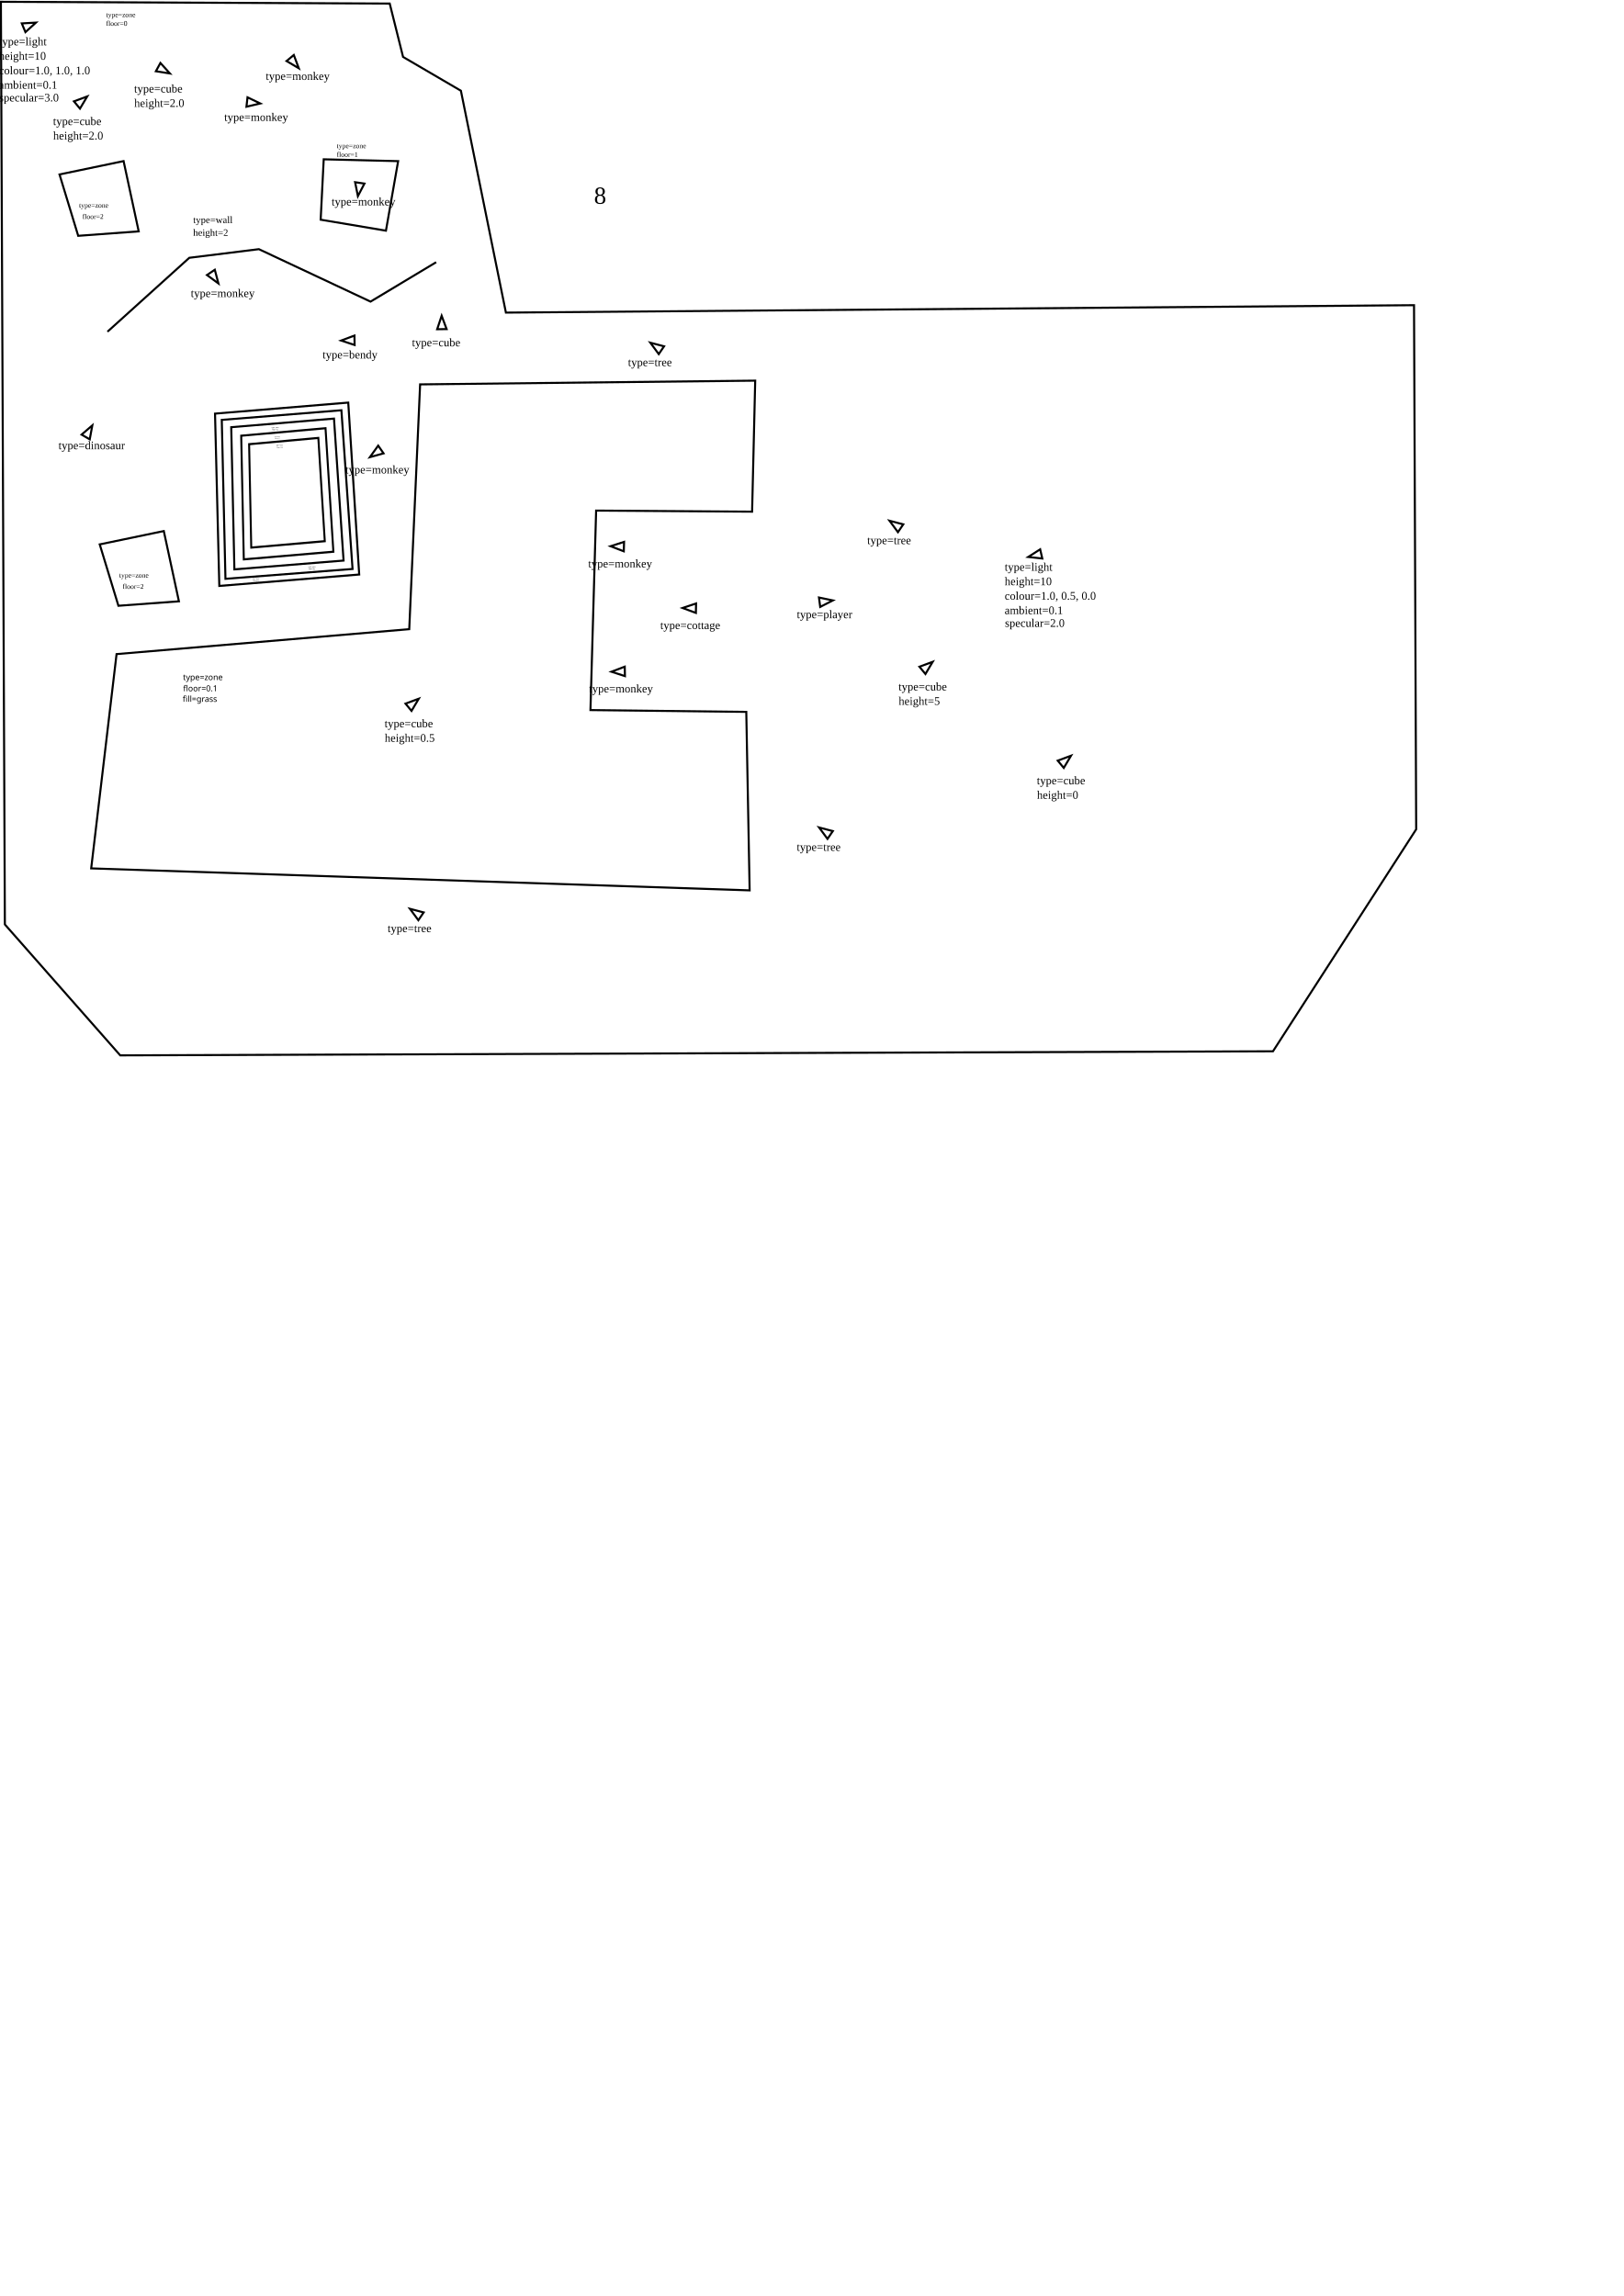
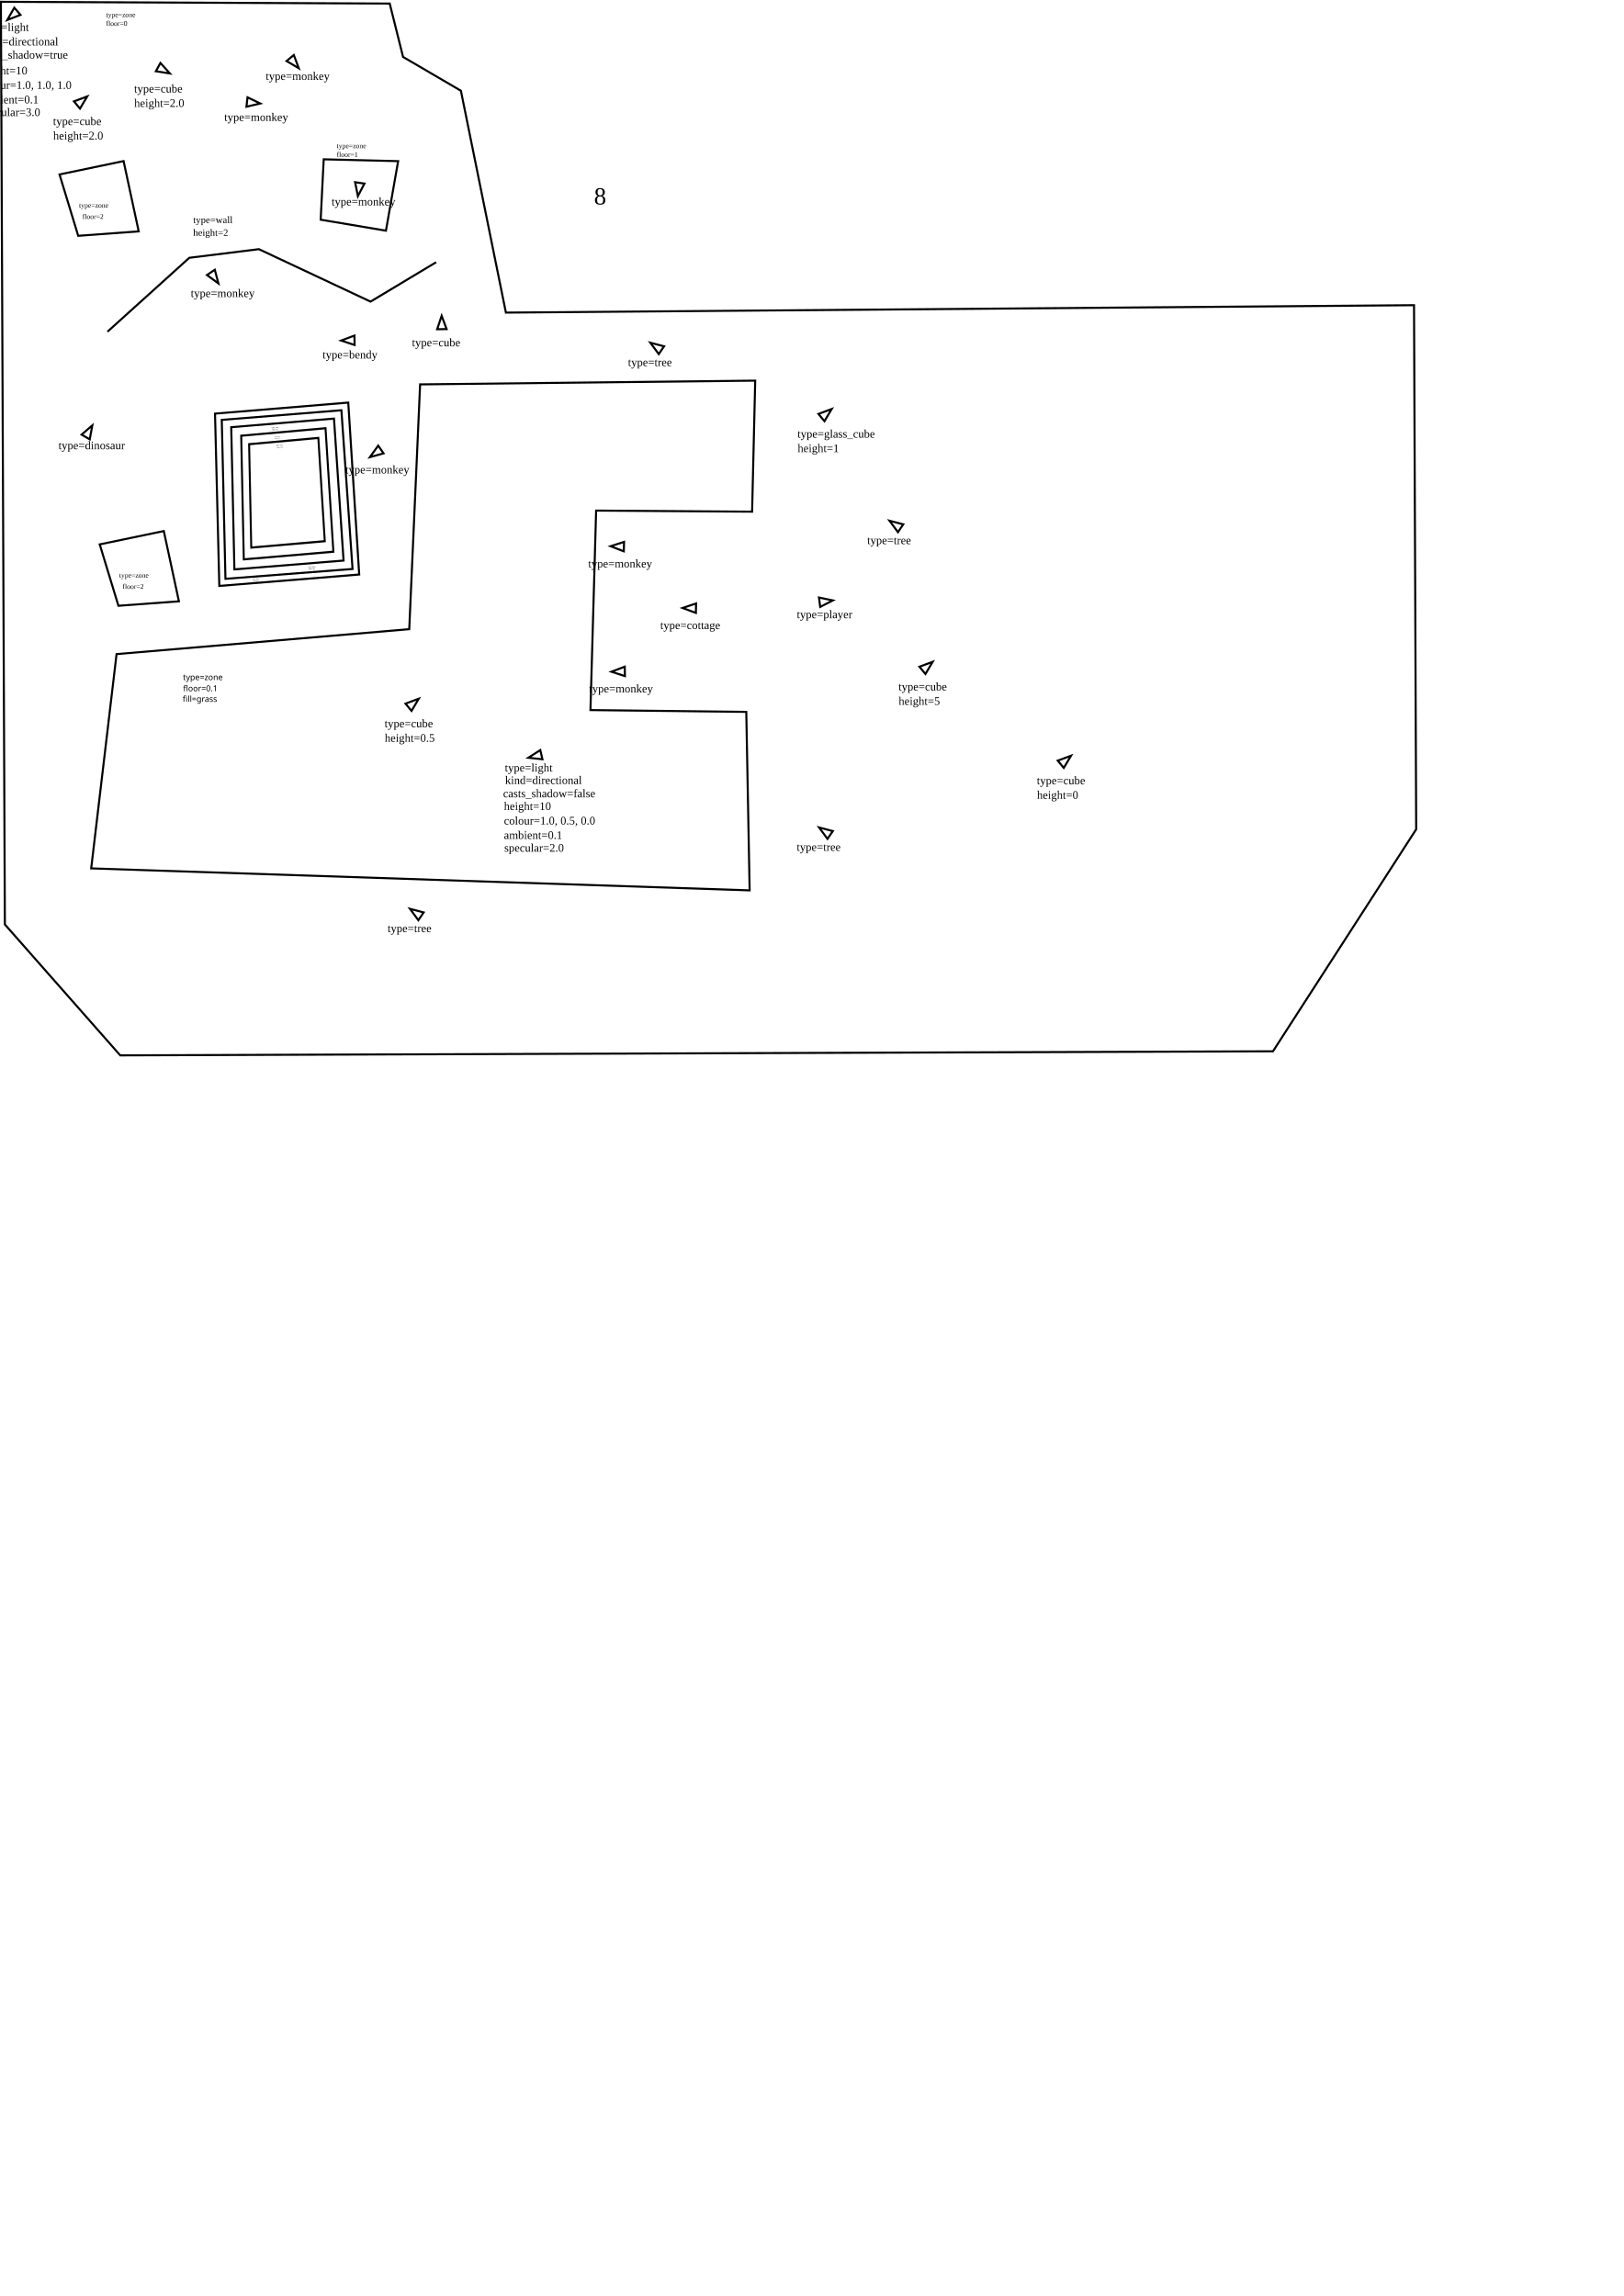
<svg xmlns="http://www.w3.org/2000/svg" width="210mm" height="297mm" viewBox="0 0 210 297" version="1.1" id="svg1">
  <defs id="defs1">
    <rect x="357.962" y="869.614" width="268.471" height="112.836" id="rect1" />
  </defs>
  <g id="layer1">
    <text xml:space="preserve" transform="matrix(0.2645833,0,0,0.2645833,-17.88486,-206.5387)" id="text1" style="text-align:start;writing-mode:lr-tb;direction:ltr;white-space:pre;shape-inside:url(#rect1);display:inline;fill:#000000">
-       <tspan x="357.961" y="880.23" id="tspan11018">8</tspan>
+       <tspan x="357.961" y="880.561" id="tspan1">8</tspan>
    </text>
    <g id="g5">
      <text xml:space="preserve" style="font-size:0.909px;text-align:start;writing-mode:lr-tb;direction:ltr;text-anchor:start;fill:#000000;fill-opacity:1;stroke:none;stroke-width:0.076;stroke-opacity:1" x="13.721" y="2.202" id="text2">
        <tspan id="tspan2" style="fill:#000000;fill-opacity:1;stroke:none;stroke-width:0.076" x="13.721" y="2.202">type=zone</tspan>
      </text>
      <text xml:space="preserve" style="font-size:0.909px;text-align:start;writing-mode:lr-tb;direction:ltr;text-anchor:start;fill:#000000;fill-opacity:1;stroke:none;stroke-width:0.076;stroke-opacity:1" x="13.728" y="3.33" id="text2-7">
        <tspan id="tspan2-2" style="fill:#000000;fill-opacity:1;stroke:none;stroke-width:0.076" x="13.728" y="3.33">floor=0</tspan>
      </text>
      <g id="g4-5-8-6" transform="translate(5.822039,-10.66291)">
        <path style="fill:none;fill-opacity:1;stroke:#000000;stroke-width:0.265;stroke-opacity:1" d="m 26.189,23.254 -0.137,1.213 1.789,-0.418 z" id="path2-1-7-7" />
        <text xml:space="preserve" style="font-size:1.501px;text-align:start;writing-mode:lr-tb;direction:ltr;text-anchor:start;fill:#000000;fill-opacity:1;stroke:none;stroke-width:0.125;stroke-opacity:1" x="23.18" y="26.307" id="text3-3-1-9">
          <tspan id="tspan3-9-5-4" style="fill:#000000;fill-opacity:1;stroke:none;stroke-width:0.125" x="23.18" y="26.307">type=monkey</tspan>
        </text>
      </g>
      <g id="g4-5-3" transform="translate(18.53776,20.06561)">
        <path style="fill:none;fill-opacity:1;stroke:#000000;stroke-width:0.265;stroke-opacity:1" d="m 27.325,24.562 -0.021,-1.221 -1.72,0.646 z" id="path2-1-6" />
        <text xml:space="preserve" style="font-size:1.501px;text-align:start;writing-mode:lr-tb;direction:ltr;text-anchor:start;fill:#000000;fill-opacity:1;stroke:none;stroke-width:0.125;stroke-opacity:1" x="23.18" y="26.307" id="text3-3-7">
          <tspan id="tspan3-9-53" style="fill:#000000;fill-opacity:1;stroke:none;stroke-width:0.125" x="23.18" y="26.307">type=bendy</tspan>
        </text>
      </g>
      <g id="g4-5-3-1" transform="translate(1.489317,12.11764)">
        <path style="fill:none;fill-opacity:1;stroke:#000000;stroke-width:0.265;stroke-opacity:1" d="m 26.291,22.776 -1.011,0.684 1.48,1.088 z" id="path2-1-6-2" />
        <text xml:space="preserve" style="font-size:1.501px;text-align:start;writing-mode:lr-tb;direction:ltr;text-anchor:start;fill:#000000;fill-opacity:1;stroke:none;stroke-width:0.125;stroke-opacity:1" x="23.18" y="26.307" id="text3-3-7-7">
          <tspan id="tspan3-9-53-0" style="fill:#000000;fill-opacity:1;stroke:none;stroke-width:0.125" x="23.18" y="26.307">type=monkey</tspan>
        </text>
      </g>
      <g id="g4-5-8-6-5" transform="translate(30.1,18.4964)">
        <path style="fill:none;fill-opacity:1;stroke:#000000;stroke-width:0.265;stroke-opacity:1" d="M 26.442,24.091 27.662,24.073 27.02,22.352 Z" id="path2-1-7-7-6" />
        <text xml:space="preserve" style="font-size:1.501px;text-align:start;writing-mode:lr-tb;direction:ltr;text-anchor:start;fill:#000000;fill-opacity:1;stroke:none;stroke-width:0.125;stroke-opacity:1" x="23.18" y="26.307" id="text3-3-1-9-2">
          <tspan id="tspan3-9-5-4-9" style="fill:#000000;fill-opacity:1;stroke:none;stroke-width:0.125" x="23.18" y="26.307">type=cube</tspan>
        </text>
      </g>
      <g id="g4-5-8-6-5-3" transform="translate(21.48873,34.93369)">
        <path style="fill:none;fill-opacity:1;stroke:#000000;stroke-width:0.265;stroke-opacity:1" d="m 28.119,23.714 -0.695,-1.004 -1.072,1.492 z" id="path2-1-7-7-6-8" />
        <text xml:space="preserve" style="font-size:1.501px;text-align:start;writing-mode:lr-tb;direction:ltr;text-anchor:start;fill:#000000;fill-opacity:1;stroke:none;stroke-width:0.125;stroke-opacity:1" x="23.18" y="26.307" id="text3-3-1-9-2-48">
          <tspan id="tspan3-9-5-4-9-0" style="fill:#000000;fill-opacity:1;stroke:none;stroke-width:0.125" x="23.18" y="26.307">type=monkey</tspan>
        </text>
      </g>
      <g id="g4-5-8-6-5-32" transform="translate(52.89492,47.09292)">
        <path style="fill:none;fill-opacity:1;stroke:#000000;stroke-width:0.265;stroke-opacity:1" d="m 27.782,24.221 0.037,-1.22 -1.748,0.564 z" id="path2-1-7-7-6-6" />
        <text xml:space="preserve" style="font-size:1.501px;text-align:start;writing-mode:lr-tb;direction:ltr;text-anchor:start;fill:#000000;fill-opacity:1;stroke:none;stroke-width:0.125;stroke-opacity:1" x="23.18" y="26.307" id="text3-3-1-9-2-94">
          <tspan id="tspan3-9-5-4-9-1" style="fill:#000000;fill-opacity:1;stroke:none;stroke-width:0.125" x="23.18" y="26.307">type=monkey</tspan>
        </text>
      </g>
      <g id="g4-5-8-6-5-8" transform="translate(53.00565,63.26971)">
        <path style="fill:none;fill-opacity:1;stroke:#000000;stroke-width:0.265;stroke-opacity:1" d="M 27.821,24.189 27.794,22.968 26.078,23.622 Z" id="path2-1-7-7-6-38" />
        <text xml:space="preserve" style="font-size:1.501px;text-align:start;writing-mode:lr-tb;direction:ltr;text-anchor:start;fill:#000000;fill-opacity:1;stroke:none;stroke-width:0.125;stroke-opacity:1" x="23.18" y="26.307" id="text3-3-1-9-2-1">
          <tspan id="tspan3-9-5-4-9-5" style="fill:#000000;fill-opacity:1;stroke:none;stroke-width:0.125" x="23.18" y="26.307">type=monkey</tspan>
        </text>
      </g>
      <g id="g4-5-8-6-5-2" transform="translate(62.2115,55.06791)">
        <path style="fill:none;fill-opacity:1;stroke:#000000;stroke-width:0.265;stroke-opacity:1" d="m 27.79,24.214 0.023,-1.22 -1.742,0.584 z" id="path2-1-7-7-6-3" />
        <text xml:space="preserve" style="font-size:1.501px;text-align:start;writing-mode:lr-tb;direction:ltr;text-anchor:start;fill:#000000;fill-opacity:1;stroke:none;stroke-width:0.125;stroke-opacity:1" x="23.18" y="26.307" id="text3-3-1-9-2-9">
          <tspan id="tspan3-9-5-4-9-97" style="fill:#000000;fill-opacity:1;stroke:none;stroke-width:0.125" x="23.18" y="26.307">type=cottage</tspan>
        </text>
      </g>
      <g id="g4-5-8-6-2" transform="translate(11.18701,-15.96969)">
        <path style="fill:none;fill-opacity:1;stroke:#000000;stroke-width:0.265;stroke-opacity:1" d="m 26.812,23.083 -0.937,0.782 1.582,0.934 z" id="path2-1-7-7-0" />
        <text xml:space="preserve" style="font-size:1.501px;text-align:start;writing-mode:lr-tb;direction:ltr;text-anchor:start;fill:#000000;fill-opacity:1;stroke:none;stroke-width:0.125;stroke-opacity:1" x="23.18" y="26.307" id="text3-3-1-9-4">
          <tspan id="tspan3-9-5-4-4" style="fill:#000000;fill-opacity:1;stroke:none;stroke-width:0.125" x="23.18" y="26.307">type=monkey</tspan>
        </text>
      </g>
      <g id="g4-7-6" transform="translate(79.87344,53.66287)">
        <path style="fill:none;fill-opacity:1;stroke:#000000;stroke-width:0.265;stroke-opacity:1" d="m 26.047,23.631 0.16,1.21 1.635,-0.837 z" id="path2-55-7" />
        <text xml:space="preserve" style="font-size:1.501px;text-align:start;writing-mode:lr-tb;direction:ltr;text-anchor:start;fill:#000000;fill-opacity:1;stroke:none;stroke-width:0.125;stroke-opacity:1" x="23.18" y="26.307" id="text3-4-8">
          <tspan id="tspan3-1-4" style="fill:#000000;fill-opacity:1;stroke:none;stroke-width:0.125" x="23.18" y="26.307">type=player</tspan>
        </text>
      </g>
      <g id="g6" transform="translate(11.96265,8.297953)">
        <text xml:space="preserve" style="font-size:0.909px;text-align:start;writing-mode:lr-tb;direction:ltr;text-anchor:start;fill:#000000;fill-opacity:1;stroke:none;stroke-width:0.076;stroke-opacity:1" x="31.588" y="10.856" id="text2-8">
          <tspan id="tspan2-20" style="fill:#000000;fill-opacity:1;stroke:none;stroke-width:0.076" x="31.588" y="10.856">type=zone</tspan>
        </text>
        <text xml:space="preserve" style="font-size:0.909px;text-align:start;writing-mode:lr-tb;direction:ltr;text-anchor:start;fill:#000000;fill-opacity:1;stroke:none;stroke-width:0.076;stroke-opacity:1" x="31.595" y="11.984" id="text2-7-7">
          <tspan id="tspan2-2-4" style="fill:#000000;fill-opacity:1;stroke:none;stroke-width:0.076" x="31.595" y="11.984">floor=1</tspan>
        </text>
        <path style="fill:none;fill-opacity:1;stroke:#000000;stroke-width:0.265;stroke-opacity:1" d="m 29.905,12.309 -0.395,7.812 8.443,1.42 1.578,-8.995 z" id="path5" />
        <g id="g4-5-8-6-2-9" transform="translate(7.73476,-8.031607)">
          <path style="fill:none;fill-opacity:1;stroke:#000000;stroke-width:0.265;stroke-opacity:1" d="m 27.438,23.481 -1.208,-0.177 0.359,1.801 z" id="path2-1-7-7-0-9" />
          <text xml:space="preserve" style="font-size:1.501px;text-align:start;writing-mode:lr-tb;direction:ltr;text-anchor:start;fill:#000000;fill-opacity:1;stroke:none;stroke-width:0.125;stroke-opacity:1" x="23.18" y="26.307" id="text3-3-1-9-4-9">
            <tspan id="tspan3-9-5-4-4-3" style="fill:#000000;fill-opacity:1;stroke:none;stroke-width:0.125" x="23.18" y="26.307">type=monkey</tspan>
          </text>
        </g>
      </g>
      <g id="g7" transform="translate(3.15172,-30.0846)">
        <text xml:space="preserve" style="font-size:0.909px;text-align:start;writing-mode:lr-tb;direction:ltr;text-anchor:start;fill:#000000;fill-opacity:1;stroke:none;stroke-width:0.076;stroke-opacity:1" x="7.07" y="56.937" id="text2-3">
          <tspan id="tspan2-9" style="fill:#000000;fill-opacity:1;stroke:none;stroke-width:0.076" x="7.07" y="56.937">type=zone</tspan>
        </text>
        <text xml:space="preserve" style="font-size:0.909px;text-align:start;writing-mode:lr-tb;direction:ltr;text-anchor:start;fill:#000000;fill-opacity:1;stroke:none;stroke-width:0.076;stroke-opacity:1" x="7.507" y="58.387" id="text2-3-3">
          <tspan id="tspan2-9-6" style="fill:#000000;fill-opacity:1;stroke:none;stroke-width:0.076" x="7.507" y="58.387">floor=2</tspan>
        </text>
        <path style="fill:none;fill-opacity:1;stroke:#000000;stroke-width:0.265;stroke-opacity:1" d="m 6.962,60.589 7.825,-0.575 -1.956,-9.091 -8.286,1.726 z" id="path6" />
      </g>
      <g id="g7-1" transform="translate(8.353112,17.7701)">
        <text xml:space="preserve" style="font-size:0.909px;text-align:start;writing-mode:lr-tb;direction:ltr;text-anchor:start;fill:#000000;fill-opacity:1;stroke:none;stroke-width:0.076;stroke-opacity:1" x="7.07" y="56.937" id="text2-3-8">
          <tspan id="tspan2-9-7" style="fill:#000000;fill-opacity:1;stroke:none;stroke-width:0.076" x="7.07" y="56.937">type=zone</tspan>
        </text>
        <text xml:space="preserve" style="font-size:0.909px;text-align:start;writing-mode:lr-tb;direction:ltr;text-anchor:start;fill:#000000;fill-opacity:1;stroke:none;stroke-width:0.076;stroke-opacity:1" x="7.507" y="58.387" id="text2-3-3-9">
          <tspan id="tspan2-9-6-2" style="fill:#000000;fill-opacity:1;stroke:none;stroke-width:0.076" x="7.507" y="58.387">floor=2</tspan>
        </text>
        <path style="fill:none;fill-opacity:1;stroke:#000000;stroke-width:0.265;stroke-opacity:1" d="m 6.962,60.589 7.825,-0.575 -1.956,-9.091 -8.286,1.726 z" id="path6-0" />
      </g>
      <g id="g7-4" transform="translate(26.38602,10.8822)">
        <text xml:space="preserve" style="font-size:0.202px;text-align:start;writing-mode:lr-tb;direction:ltr;text-anchor:start;fill:#000000;fill-opacity:1;stroke:none;stroke-width:0.076;stroke-opacity:1" x="6.291" y="64.041" id="text2-3-0">
          <tspan id="tspan2-9-9" style="fill:#000000;fill-opacity:1;stroke:none;stroke-width:0.076" x="6.291" y="64.041">type=zone</tspan>
        </text>
        <text xml:space="preserve" style="font-size:0.202px;text-align:start;writing-mode:lr-tb;direction:ltr;text-anchor:start;fill:#000000;fill-opacity:1;stroke:none;stroke-width:0.076;stroke-opacity:1" x="6.341" y="64.306" id="text2-3-3-2">
          <tspan id="tspan2-9-6-4" style="fill:#000000;fill-opacity:1;stroke:none;stroke-width:0.076" x="6.341" y="64.306">floor=0.2</tspan>
        </text>
        <path style="fill:none;fill-opacity:1;stroke:#000000;stroke-width:0.265;stroke-opacity:1" d="M 1.979,64.911 20.071,63.435 18.655,41.196 1.424,42.622 Z" id="path6-9" />
        <g id="g10">
          <text xml:space="preserve" style="font-size:0.222px;text-align:start;writing-mode:lr-tb;direction:ltr;text-anchor:start;fill:#000000;fill-opacity:1;stroke:none;stroke-width:0.076;stroke-opacity:1" x="13.485" y="62.5" id="text2-3-0-0">
            <tspan id="tspan2-9-9-9" style="fill:#000000;fill-opacity:1;stroke:none;stroke-width:0.076" x="13.485" y="62.5">type=zone</tspan>
          </text>
          <text xml:space="preserve" style="font-size:0.222px;text-align:start;writing-mode:lr-tb;direction:ltr;text-anchor:start;fill:#000000;fill-opacity:1;stroke:none;stroke-width:0.076;stroke-opacity:1" x="13.54" y="62.791" id="text2-3-3-2-3">
            <tspan id="tspan2-9-6-4-0" style="fill:#000000;fill-opacity:1;stroke:none;stroke-width:0.076" x="13.54" y="62.791">floor=0.2</tspan>
          </text>
          <path style="fill:none;fill-opacity:1;stroke:#000000;stroke-width:0.265;stroke-opacity:1" d="M 2.297,43.432 2.773,63.991 19.211,62.718 17.768,42.186 Z" id="path10" />
          <g id="g1865">
            <text xml:space="preserve" style="font-size:0.217px;text-align:start;writing-mode:lr-tb;direction:ltr;text-anchor:start;fill:#000000;fill-opacity:1;stroke:none;stroke-width:0.076;stroke-opacity:1" x="8.747" y="44.486" id="text2-3-0-0-6">
              <tspan id="tspan2-9-9-9-7" style="fill:#000000;fill-opacity:1;stroke:none;stroke-width:0.076" x="8.747" y="44.486">type=zone</tspan>
            </text>
            <text xml:space="preserve" style="font-size:0.217px;text-align:start;writing-mode:lr-tb;direction:ltr;text-anchor:start;fill:#000000;fill-opacity:1;stroke:none;stroke-width:0.076;stroke-opacity:1" x="8.8" y="44.771" id="text2-3-3-2-3-5">
              <tspan id="tspan2-9-6-4-0-3" style="fill:#000000;fill-opacity:1;stroke:none;stroke-width:0.076" x="8.8" y="44.771">floor=0.2</tspan>
            </text>
            <path style="fill:none;fill-opacity:1;stroke:#000000;stroke-width:0.265;stroke-opacity:1" d="M 3.52,44.379 3.929,62.77 18.049,61.631 16.81,43.265 Z" id="path10-3" />
            <g id="g1865-5" transform="matrix(0.8204918,0,0,0.8697439,1.921924,6.881878)" style="stroke-width:1.184">
              <text xml:space="preserve" style="font-size:0.206px;text-align:start;writing-mode:lr-tb;direction:ltr;text-anchor:start;fill:#000000;fill-opacity:1;stroke:none;stroke-width:0.09;stroke-opacity:1" x="8.762" y="44.582" id="text2-3-0-0-6-6">
                <tspan id="tspan2-9-9-9-7-2" style="fill:#000000;fill-opacity:1;stroke:none;stroke-width:0.09" x="8.762" y="44.582">type=zone</tspan>
              </text>
              <text xml:space="preserve" style="font-size:0.206px;text-align:start;writing-mode:lr-tb;direction:ltr;text-anchor:start;fill:#000000;fill-opacity:1;stroke:none;stroke-width:0.09;stroke-opacity:1" x="8.812" y="44.853" id="text2-3-3-2-3-5-9">
                <tspan id="tspan2-9-6-4-0-3-1" style="fill:#000000;fill-opacity:1;stroke:none;stroke-width:0.09" x="8.812" y="44.853">floor=0.2</tspan>
              </text>
              <g id="g1865-5-7" transform="matrix(0.820949,0,0,0.8360907,1.877445,8.535703)" style="stroke-width:1.429">
                <text xml:space="preserve" style="font-size:0.303px;text-align:start;writing-mode:lr-tb;direction:ltr;text-anchor:start;fill:#000000;fill-opacity:1;stroke:none;stroke-width:0.108;stroke-opacity:1" x="8.759" y="44.651" id="text2-3-0-0-6-6-0">
                  <tspan id="tspan2-9-9-9-7-2-9" style="fill:#000000;fill-opacity:1;stroke:none;stroke-width:0.108" x="8.759" y="44.651">type=zone</tspan>
                </text>
                <text xml:space="preserve" style="font-size:0.303px;text-align:start;writing-mode:lr-tb;direction:ltr;text-anchor:start;fill:#000000;fill-opacity:1;stroke:none;stroke-width:0.108;stroke-opacity:1" x="8.834" y="45.049" id="text2-3-3-2-3-5-9-3">
                  <tspan id="tspan2-9-6-4-0-3-1-6" style="fill:#000000;fill-opacity:1;stroke:none;stroke-width:0.108" x="8.834" y="45.049">floor=0.2</tspan>
                </text>
                <path style="fill:none;fill-opacity:1;stroke:#000000;stroke-width:0.378;stroke-opacity:1" d="M 3.52,44.379 3.929,62.77 18.049,61.631 16.81,43.265 Z" id="path10-3-2-0" />
              </g>
              <path style="fill:none;fill-opacity:1;stroke:#000000;stroke-width:0.313;stroke-opacity:1" d="M 3.52,44.379 3.929,62.77 18.049,61.631 16.81,43.265 Z" id="path10-3-2" />
            </g>
          </g>
        </g>
      </g>
      <path style="fill:none;fill-opacity:1;stroke:#000000;stroke-width:0.265;stroke-opacity:1" d="M 0.63,119.583 15.551,136.518 164.64,135.989 183.161,107.274 182.881,39.478 65.431,40.437 59.61,11.738 52.13,7.365 50.404,0.46 0.115,0.23 Z" id="path8" />
      <g id="g9">
        <path style="fill:none;fill-opacity:1;stroke:#000000;stroke-width:0.265;stroke-opacity:1" d="m 13.901,42.906 10.584,-9.559 8.996,-1.116 14.44,6.784 8.49,-5.095" id="path9" />
        <text xml:space="preserve" style="font-size:1.272px;text-align:start;writing-mode:lr-tb;direction:ltr;text-anchor:start;fill:#000000;fill-opacity:1;stroke:none;stroke-width:0.106;stroke-opacity:1" x="24.985" y="28.853" id="text9">
          <tspan id="tspan9" style="fill:#000000;fill-opacity:1;stroke:none;stroke-width:0.106" x="24.985" y="28.853">type=wall</tspan>
        </text>
        <text xml:space="preserve" style="font-size:1.272px;text-align:start;writing-mode:lr-tb;direction:ltr;text-anchor:start;fill:#000000;fill-opacity:1;stroke:none;stroke-width:0.106;stroke-opacity:1" x="24.98" y="30.506" id="text9-3">
          <tspan id="tspan9-7" style="fill:#000000;fill-opacity:1;stroke:none;stroke-width:0.106" x="24.98" y="30.506">height=2</tspan>
        </text>
      </g>
      <g id="g4-5-8-6-0-0" transform="translate(-15.62314,31.80567)">
        <path style="fill:none;fill-opacity:1;stroke:#000000;stroke-width:0.265;stroke-opacity:1" d="m 26.173,24.413 1.056,0.613 0.335,-1.806 z" id="path2-1-7-7-5-4" />
        <text xml:space="preserve" style="font-size:1.501px;text-align:start;writing-mode:lr-tb;direction:ltr;text-anchor:start;fill:#000000;fill-opacity:1;stroke:none;stroke-width:0.125;stroke-opacity:1" x="23.18" y="26.307" id="text3-3-1-9-2-4">
          <tspan id="tspan3-9-5-4-3-44" style="fill:#000000;fill-opacity:1;stroke:none;stroke-width:0.125" x="23.18" y="26.307">type=dinosaur</tspan>
        </text>
      </g>
      <g id="g4-5-8-6-0-893-2-3" transform="translate(88.97304,44.07742)">
        <path style="fill:none;fill-opacity:1;stroke:#000000;stroke-width:0.265;stroke-opacity:1" d="m 27.162,24.76 0.688,-1.008 -1.777,-0.466 z" id="path2-1-7-7-5-68-6-6" />
        <text xml:space="preserve" style="font-size:1.501px;text-align:start;writing-mode:lr-tb;direction:ltr;text-anchor:start;fill:#000000;fill-opacity:1;stroke:none;stroke-width:0.125;stroke-opacity:1" x="23.18" y="26.307" id="text3-3-1-9-2-02-5-7">
          <tspan id="tspan3-9-5-4-3-10-2-5" style="fill:#000000;fill-opacity:1;stroke:none;stroke-width:0.125" x="23.18" y="26.307">type=tree</tspan>
        </text>
      </g>
      <g id="g4-5-8-6-0-893-2-3-3" transform="translate(79.86166,83.75342)">
        <path style="fill:none;fill-opacity:1;stroke:#000000;stroke-width:0.265;stroke-opacity:1" d="m 27.162,24.76 0.688,-1.008 -1.777,-0.466 z" id="path2-1-7-7-5-68-6-6-5" />
        <text xml:space="preserve" style="font-size:1.501px;text-align:start;writing-mode:lr-tb;direction:ltr;text-anchor:start;fill:#000000;fill-opacity:1;stroke:none;stroke-width:0.125;stroke-opacity:1" x="23.18" y="26.307" id="text3-3-1-9-2-02-5-7-6">
          <tspan id="tspan3-9-5-4-3-10-2-5-2" style="fill:#000000;fill-opacity:1;stroke:none;stroke-width:0.125" x="23.18" y="26.307">type=tree</tspan>
        </text>
      </g>
      <g id="g4-5-8-6-0-893-2-3-3-9" transform="translate(58.03702,21.04506)">
        <path style="fill:none;fill-opacity:1;stroke:#000000;stroke-width:0.265;stroke-opacity:1" d="m 27.162,24.76 0.688,-1.008 -1.777,-0.466 z" id="path2-1-7-7-5-68-6-6-5-9" />
        <text xml:space="preserve" style="font-size:1.501px;text-align:start;writing-mode:lr-tb;direction:ltr;text-anchor:start;fill:#000000;fill-opacity:1;stroke:none;stroke-width:0.125;stroke-opacity:1" x="23.18" y="26.307" id="text3-3-1-9-2-02-5-7-6-1">
          <tspan id="tspan3-9-5-4-3-10-2-5-2-7" style="fill:#000000;fill-opacity:1;stroke:none;stroke-width:0.125" x="23.18" y="26.307">type=tree</tspan>
        </text>
      </g>
      <g id="g4-5-8-6-0-893-2-3-3-5" transform="translate(26.94475,94.2728)">
        <path style="fill:none;fill-opacity:1;stroke:#000000;stroke-width:0.265;stroke-opacity:1" d="m 27.162,24.76 0.688,-1.008 -1.777,-0.466 z" id="path2-1-7-7-5-68-6-6-5-5" />
        <text xml:space="preserve" style="font-size:1.501px;text-align:start;writing-mode:lr-tb;direction:ltr;text-anchor:start;fill:#000000;fill-opacity:1;stroke:none;stroke-width:0.125;stroke-opacity:1" x="23.18" y="26.307" id="text3-3-1-9-2-02-5-7-6-8">
          <tspan id="tspan3-9-5-4-3-10-2-5-2-1" style="fill:#000000;fill-opacity:1;stroke:none;stroke-width:0.125" x="23.18" y="26.307">type=tree</tspan>
        </text>
      </g>
      <g id="g4329">
        <path style="fill:none;stroke:#000000;stroke-width:0.265px;stroke-linecap:butt;stroke-linejoin:miter;stroke-opacity:1" d="m 15.075,84.612 -3.281,27.717 85.16,2.845 -0.434,-23.09 -20.154,-0.232 0.734,-25.805 20.172,0.14 0.402,-16.949 -43.339,0.484 -1.406,31.665 z" id="path1574" />
        <text xml:space="preserve" style="font-style:normal;font-weight:normal;font-size:1.055px;line-height:1.25;font-family:sans-serif;fill:#000000;fill-opacity:1;stroke:none;stroke-width:0.265" x="23.664" y="87.966" id="text2304">
          <tspan id="tspan2302" style="stroke-width:0.265" x="23.664" y="87.966">type=zone</tspan>
        </text>
        <text xml:space="preserve" style="font-style:normal;font-weight:normal;font-size:1.055px;line-height:1.25;font-family:sans-serif;fill:#000000;fill-opacity:1;stroke:none;stroke-width:0.265" x="23.697" y="89.416" id="text2304-3">
          <tspan id="tspan2302-6" style="stroke-width:0.265" x="23.697" y="89.416">floor=0.1</tspan>
        </text>
        <text xml:space="preserve" style="font-style:normal;font-weight:normal;font-size:1.055px;line-height:1.25;font-family:sans-serif;fill:#000000;fill-opacity:1;stroke:none;stroke-width:0.265" x="23.628" y="90.78" id="text2304-3-7">
          <tspan id="tspan2302-6-5" style="stroke-width:0.265" x="23.628" y="90.78">fill=grass</tspan>
        </text>
        <g id="g4-5-8-6-5-7-0" transform="translate(26.55509,67.77941)">
          <path style="fill:none;fill-opacity:1;stroke:#000000;stroke-width:0.265;stroke-opacity:1" d="m 25.89,23.239 0.778,0.94 0.94,-1.578 z" id="path2-1-7-7-6-5-6" />
          <text xml:space="preserve" style="font-size:1.501px;text-align:start;writing-mode:lr-tb;direction:ltr;text-anchor:start;fill:#000000;fill-opacity:1;stroke:none;stroke-width:0.125;stroke-opacity:1" x="23.18" y="26.307" id="text3-3-1-9-2-35-26">
            <tspan id="tspan3-9-5-4-9-62-1" style="fill:#000000;fill-opacity:1;stroke:none;stroke-width:0.125" x="23.18" y="26.307">type=cube</tspan>
          </text>
          <text xml:space="preserve" style="font-size:1.501px;text-align:start;writing-mode:lr-tb;direction:ltr;text-anchor:start;fill:#000000;fill-opacity:1;stroke:none;stroke-width:0.125;stroke-opacity:1" x="23.2" y="28.173" id="text3-3-1-9-2-3-8">
            <tspan id="tspan3-9-5-4-9-6-7" style="fill:#000000;fill-opacity:1;stroke:none;stroke-width:0.125" x="23.2" y="28.173">height=0.5</tspan>
          </text>
        </g>
      </g>
      <g id="g4-5-8-6-5-7" transform="translate(-16.32515,-10.12841)">
        <path style="fill:none;fill-opacity:1;stroke:#000000;stroke-width:0.265;stroke-opacity:1" d="m 25.89,23.239 0.778,0.94 0.94,-1.578 z" id="path2-1-7-7-6-5" />
        <text xml:space="preserve" style="font-size:1.501px;text-align:start;writing-mode:lr-tb;direction:ltr;text-anchor:start;fill:#000000;fill-opacity:1;stroke:none;stroke-width:0.125;stroke-opacity:1" x="23.18" y="26.307" id="text3-3-1-9-2-35">
          <tspan id="tspan3-9-5-4-9-62" style="fill:#000000;fill-opacity:1;stroke:none;stroke-width:0.125" x="23.18" y="26.307">type=cube</tspan>
        </text>
        <text xml:space="preserve" style="font-size:1.501px;text-align:start;writing-mode:lr-tb;direction:ltr;text-anchor:start;fill:#000000;fill-opacity:1;stroke:none;stroke-width:0.125;stroke-opacity:1" x="23.2" y="28.173" id="text3-3-1-9-2-3">
          <tspan id="tspan3-9-5-4-9-6" style="fill:#000000;fill-opacity:1;stroke:none;stroke-width:0.125" x="23.2" y="28.173">height=2.0</tspan>
        </text>
      </g>
      <g id="g4-5-8-6-5-7-9" transform="translate(-5.839457,-14.34528)">
        <path style="fill:none;fill-opacity:1;stroke:#000000;stroke-width:0.265;stroke-opacity:1" d="m 26.586,22.489 -0.585,1.072 1.814,0.288 z" id="path2-1-7-7-6-5-1" />
        <text xml:space="preserve" style="font-size:1.501px;text-align:start;writing-mode:lr-tb;direction:ltr;text-anchor:start;fill:#000000;fill-opacity:1;stroke:none;stroke-width:0.125;stroke-opacity:1" x="23.18" y="26.307" id="text3-3-1-9-2-35-2">
          <tspan id="tspan3-9-5-4-9-62-7" style="fill:#000000;fill-opacity:1;stroke:none;stroke-width:0.125" x="23.18" y="26.307">type=cube</tspan>
        </text>
        <text xml:space="preserve" style="font-size:1.501px;text-align:start;writing-mode:lr-tb;direction:ltr;text-anchor:start;fill:#000000;fill-opacity:1;stroke:none;stroke-width:0.125;stroke-opacity:1" x="23.2" y="28.173" id="text3-3-1-9-2-3-0">
          <tspan id="tspan3-9-5-4-9-6-9" style="fill:#000000;fill-opacity:1;stroke:none;stroke-width:0.125" x="23.2" y="28.173">height=2.0</tspan>
        </text>
      </g>
      <g id="g4-5-8-6-5-7-0-1" transform="translate(110.913,75.15405)">
        <path style="fill:none;fill-opacity:1;stroke:#000000;stroke-width:0.265;stroke-opacity:1" d="m 25.89,23.239 0.778,0.94 0.94,-1.578 z" id="path2-1-7-7-6-5-6-9" />
        <text xml:space="preserve" style="font-size:1.501px;text-align:start;writing-mode:lr-tb;direction:ltr;text-anchor:start;fill:#000000;fill-opacity:1;stroke:none;stroke-width:0.125;stroke-opacity:1" x="23.18" y="26.307" id="text3-3-1-9-2-35-26-3">
          <tspan id="tspan3-9-5-4-9-62-1-4" style="fill:#000000;fill-opacity:1;stroke:none;stroke-width:0.125" x="23.18" y="26.307">type=cube</tspan>
        </text>
        <text xml:space="preserve" style="font-size:1.501px;text-align:start;writing-mode:lr-tb;direction:ltr;text-anchor:start;fill:#000000;fill-opacity:1;stroke:none;stroke-width:0.125;stroke-opacity:1" x="23.2" y="28.173" id="text3-3-1-9-2-3-8-6">
          <tspan id="tspan3-9-5-4-9-6-7-6" style="fill:#000000;fill-opacity:1;stroke:none;stroke-width:0.125" x="23.2" y="28.173">height=0</tspan>
        </text>
      </g>
      <g id="g4-5-8-6-5-7-0-1-4" transform="translate(93.02295,63.00666)">
        <path style="fill:none;fill-opacity:1;stroke:#000000;stroke-width:0.265;stroke-opacity:1" d="m 25.89,23.239 0.778,0.94 0.94,-1.578 z" id="path2-1-7-7-6-5-6-9-0" />
        <text xml:space="preserve" style="font-size:1.501px;text-align:start;writing-mode:lr-tb;direction:ltr;text-anchor:start;fill:#000000;fill-opacity:1;stroke:none;stroke-width:0.125;stroke-opacity:1" x="23.18" y="26.307" id="text3-3-1-9-2-35-26-3-2">
          <tspan id="tspan3-9-5-4-9-62-1-4-1" style="fill:#000000;fill-opacity:1;stroke:none;stroke-width:0.125" x="23.18" y="26.307">type=cube</tspan>
        </text>
        <text xml:space="preserve" style="font-size:1.501px;text-align:start;writing-mode:lr-tb;direction:ltr;text-anchor:start;fill:#000000;fill-opacity:1;stroke:none;stroke-width:0.125;stroke-opacity:1" x="23.2" y="28.173" id="text3-3-1-9-2-3-8-6-7">
          <tspan id="tspan3-9-5-4-9-6-7-6-7" style="fill:#000000;fill-opacity:1;stroke:none;stroke-width:0.125" x="23.2" y="28.173">height=5</tspan>
        </text>
      </g>
-       <g id="g4-5-8-2" transform="translate(-30.73011,-20.56745)">
-         <path style="fill:none;fill-opacity:1;stroke:#000000;stroke-width:0.265;stroke-opacity:1" d="m 33.55,23.595 0.468,1.128 1.362,-1.232 z" id="path2-1-7-3" />
+       <g id="g4-5-8-6-5-7-0-1-4-8" transform="translate(79.96164,30.30556)">
+         <path style="fill:none;fill-opacity:1;stroke:#000000;stroke-width:0.265;stroke-opacity:1" d="m 25.89,23.239 0.778,0.94 0.94,-1.578 z" id="path2-1-7-7-6-5-6-9-0-7" />
+         <text xml:space="preserve" style="font-size:1.501px;text-align:start;writing-mode:lr-tb;direction:ltr;text-anchor:start;fill:#000000;fill-opacity:1;stroke:none;stroke-width:0.125;stroke-opacity:1" x="23.18" y="26.307" id="text3-3-1-9-2-35-26-3-2-7">
+           <tspan id="tspan3-9-5-4-9-62-1-4-1-4" style="fill:#000000;fill-opacity:1;stroke:none;stroke-width:0.125" x="23.18" y="26.307">type=glass_cube</tspan>
+         </text>
+         <text xml:space="preserve" style="font-size:1.501px;text-align:start;writing-mode:lr-tb;direction:ltr;text-anchor:start;fill:#000000;fill-opacity:1;stroke:none;stroke-width:0.125;stroke-opacity:1" x="23.2" y="28.173" id="text3-3-1-9-2-3-8-6-7-4">
+           <tspan id="tspan3-9-5-4-9-6-7-6-7-9" style="fill:#000000;fill-opacity:1;stroke:none;stroke-width:0.125" x="23.2" y="28.173">height=1</tspan>
+         </text>
+       </g>
+       <g id="g4-5-8-2" transform="translate(-33.02774,-22.43012)">
+         <path style="fill:none;fill-opacity:1;stroke:#000000;stroke-width:0.265;stroke-opacity:1" d="M 35.673,24.352 34.879,23.424 33.966,25.018 Z" id="path2-1-7-3" />
        <text xml:space="preserve" style="font-size:1.501px;text-align:start;writing-mode:lr-tb;direction:ltr;text-anchor:start;fill:#000000;fill-opacity:1;stroke:none;stroke-width:0.125;stroke-opacity:1" x="30.582" y="26.427" id="text3-3-1-7">
          <tspan id="tspan3-9-5-5" style="fill:#000000;fill-opacity:1;stroke:none;stroke-width:0.125" x="30.582" y="26.427">type=light</tspan>
        </text>
-         <text xml:space="preserve" style="font-size:1.501px;text-align:start;writing-mode:lr-tb;direction:ltr;text-anchor:start;fill:#000000;fill-opacity:1;stroke:none;stroke-width:0.125;stroke-opacity:1" x="30.582" y="28.298" id="text3-3-1-7-9">
-           <tspan id="tspan3-9-5-5-2" style="fill:#000000;fill-opacity:1;stroke:none;stroke-width:0.125" x="30.582" y="28.298">height=10</tspan>
-         </text>
-         <text xml:space="preserve" style="font-size:1.501px;text-align:start;writing-mode:lr-tb;direction:ltr;text-anchor:start;fill:#000000;fill-opacity:1;stroke:none;stroke-width:0.125;stroke-opacity:1" x="30.582" y="30.169" id="text3-3-1-7-2">
-           <tspan id="tspan3-9-5-5-8" style="fill:#000000;fill-opacity:1;stroke:none;stroke-width:0.125" x="30.582" y="30.169">colour=1.0, 1.0, 1.0</tspan>
-         </text>
-         <text xml:space="preserve" style="font-size:1.501px;text-align:start;writing-mode:lr-tb;direction:ltr;text-anchor:start;fill:#000000;fill-opacity:1;stroke:none;stroke-width:0.125;stroke-opacity:1" x="30.582" y="32.04" id="text3-3-1-7-97">
-           <tspan id="tspan3-9-5-5-3" style="fill:#000000;fill-opacity:1;stroke:none;stroke-width:0.125" x="30.582" y="32.04">ambient=0.1</tspan>
-         </text>
-         <text xml:space="preserve" style="font-size:1.501px;text-align:start;writing-mode:lr-tb;direction:ltr;text-anchor:start;fill:#000000;fill-opacity:1;stroke:none;stroke-width:0.125;stroke-opacity:1" x="30.617" y="33.686" id="text3-3-1-7-97-3">
-           <tspan id="tspan3-9-5-5-3-6" style="fill:#000000;fill-opacity:1;stroke:none;stroke-width:0.125" x="30.617" y="33.686">specular=3.0</tspan>
-         </text>
-       </g>
-       <g id="g4-5-8-2-3" transform="translate(99.35469,47.39863)">
+         <text xml:space="preserve" style="font-size:1.501px;text-align:start;writing-mode:lr-tb;direction:ltr;text-anchor:start;fill:#000000;fill-opacity:1;stroke:none;stroke-width:0.125;stroke-opacity:1" x="30.638" y="28.294" id="text3-3-1-7-8">
+           <tspan id="tspan3-9-5-5-0" style="fill:#000000;fill-opacity:1;stroke:none;stroke-width:0.125" x="30.638" y="28.294">kind=directional</tspan>
+         </text>
+         <text xml:space="preserve" style="font-size:1.501px;text-align:start;writing-mode:lr-tb;direction:ltr;text-anchor:start;fill:#000000;fill-opacity:1;stroke:none;stroke-width:0.125;stroke-opacity:1" x="30.378" y="30.009" id="text3-3-1-7-8-1">
+           <tspan id="tspan3-9-5-5-0-4" style="fill:#000000;fill-opacity:1;stroke:none;stroke-width:0.125" x="30.378" y="30.009">casts_shadow=true</tspan>
+         </text>
+         <text xml:space="preserve" style="font-size:1.501px;text-align:start;writing-mode:lr-tb;direction:ltr;text-anchor:start;fill:#000000;fill-opacity:1;stroke:none;stroke-width:0.125;stroke-opacity:1" x="30.474" y="32.051" id="text3-3-1-7-9">
+           <tspan id="tspan3-9-5-5-2" style="fill:#000000;fill-opacity:1;stroke:none;stroke-width:0.125" x="30.474" y="32.051">height=10</tspan>
+         </text>
+         <text xml:space="preserve" style="font-size:1.501px;text-align:start;writing-mode:lr-tb;direction:ltr;text-anchor:start;fill:#000000;fill-opacity:1;stroke:none;stroke-width:0.125;stroke-opacity:1" x="30.474" y="33.923" id="text3-3-1-7-2">
+           <tspan id="tspan3-9-5-5-8" style="fill:#000000;fill-opacity:1;stroke:none;stroke-width:0.125" x="30.474" y="33.923">colour=1.0, 1.0, 1.0</tspan>
+         </text>
+         <text xml:space="preserve" style="font-size:1.501px;text-align:start;writing-mode:lr-tb;direction:ltr;text-anchor:start;fill:#000000;fill-opacity:1;stroke:none;stroke-width:0.125;stroke-opacity:1" x="30.474" y="35.794" id="text3-3-1-7-97">
+           <tspan id="tspan3-9-5-5-3" style="fill:#000000;fill-opacity:1;stroke:none;stroke-width:0.125" x="30.474" y="35.794">ambient=0.1</tspan>
+         </text>
+         <text xml:space="preserve" style="font-size:1.501px;text-align:start;writing-mode:lr-tb;direction:ltr;text-anchor:start;fill:#000000;fill-opacity:1;stroke:none;stroke-width:0.125;stroke-opacity:1" x="30.51" y="37.44" id="text3-3-1-7-97-3">
+           <tspan id="tspan3-9-5-5-3-6" style="fill:#000000;fill-opacity:1;stroke:none;stroke-width:0.125" x="30.51" y="37.44">specular=3.0</tspan>
+         </text>
+       </g>
+       <g id="g4-5-8-2-3" transform="translate(34.70352,73.3689)">
        <path style="fill:none;fill-opacity:1;stroke:#000000;stroke-width:0.265;stroke-opacity:1" d="m 35.45,24.846 -0.276,-1.189 -1.546,0.991 z" id="path2-1-7-3-6" />
        <text xml:space="preserve" style="font-size:1.501px;text-align:start;writing-mode:lr-tb;direction:ltr;text-anchor:start;fill:#000000;fill-opacity:1;stroke:none;stroke-width:0.125;stroke-opacity:1" x="30.582" y="26.427" id="text3-3-1-7-7">
          <tspan id="tspan3-9-5-5-5" style="fill:#000000;fill-opacity:1;stroke:none;stroke-width:0.125" x="30.582" y="26.427">type=light</tspan>
        </text>
-         <text xml:space="preserve" style="font-size:1.501px;text-align:start;writing-mode:lr-tb;direction:ltr;text-anchor:start;fill:#000000;fill-opacity:1;stroke:none;stroke-width:0.125;stroke-opacity:1" x="30.582" y="28.298" id="text3-3-1-7-9-3">
-           <tspan id="tspan3-9-5-5-2-5" style="fill:#000000;fill-opacity:1;stroke:none;stroke-width:0.125" x="30.582" y="28.298">height=10</tspan>
-         </text>
-         <text xml:space="preserve" style="font-size:1.501px;text-align:start;writing-mode:lr-tb;direction:ltr;text-anchor:start;fill:#000000;fill-opacity:1;stroke:none;stroke-width:0.125;stroke-opacity:1" x="30.582" y="30.169" id="text3-3-1-7-2-6">
-           <tspan id="tspan3-9-5-5-8-2" style="fill:#000000;fill-opacity:1;stroke:none;stroke-width:0.125" x="30.582" y="30.169">colour=1.0, 0.5, 0.0</tspan>
-         </text>
-         <text xml:space="preserve" style="font-size:1.501px;text-align:start;writing-mode:lr-tb;direction:ltr;text-anchor:start;fill:#000000;fill-opacity:1;stroke:none;stroke-width:0.125;stroke-opacity:1" x="30.582" y="32.04" id="text3-3-1-7-97-9">
-           <tspan id="tspan3-9-5-5-3-1" style="fill:#000000;fill-opacity:1;stroke:none;stroke-width:0.125" x="30.582" y="32.04">ambient=0.1</tspan>
-         </text>
-         <text xml:space="preserve" style="font-size:1.501px;text-align:start;writing-mode:lr-tb;direction:ltr;text-anchor:start;fill:#000000;fill-opacity:1;stroke:none;stroke-width:0.125;stroke-opacity:1" x="30.617" y="33.686" id="text3-3-1-7-97-3-2">
-           <tspan id="tspan3-9-5-5-3-6-7" style="fill:#000000;fill-opacity:1;stroke:none;stroke-width:0.125" x="30.617" y="33.686">specular=2.0</tspan>
+         <text xml:space="preserve" style="font-size:1.501px;text-align:start;writing-mode:lr-tb;direction:ltr;text-anchor:start;fill:#000000;fill-opacity:1;stroke:none;stroke-width:0.125;stroke-opacity:1" x="30.474" y="31.408" id="text3-3-1-7-9-3">
+           <tspan id="tspan3-9-5-5-2-5" style="fill:#000000;fill-opacity:1;stroke:none;stroke-width:0.125" x="30.474" y="31.408">height=10</tspan>
+         </text>
+         <text xml:space="preserve" style="font-size:1.501px;text-align:start;writing-mode:lr-tb;direction:ltr;text-anchor:start;fill:#000000;fill-opacity:1;stroke:none;stroke-width:0.125;stroke-opacity:1" x="30.474" y="33.279" id="text3-3-1-7-2-6">
+           <tspan id="tspan3-9-5-5-8-2" style="fill:#000000;fill-opacity:1;stroke:none;stroke-width:0.125" x="30.474" y="33.279">colour=1.0, 0.5, 0.0</tspan>
+         </text>
+         <text xml:space="preserve" style="font-size:1.501px;text-align:start;writing-mode:lr-tb;direction:ltr;text-anchor:start;fill:#000000;fill-opacity:1;stroke:none;stroke-width:0.125;stroke-opacity:1" x="30.474" y="35.15" id="text3-3-1-7-97-9">
+           <tspan id="tspan3-9-5-5-3-1" style="fill:#000000;fill-opacity:1;stroke:none;stroke-width:0.125" x="30.474" y="35.15">ambient=0.1</tspan>
+         </text>
+         <text xml:space="preserve" style="font-size:1.501px;text-align:start;writing-mode:lr-tb;direction:ltr;text-anchor:start;fill:#000000;fill-opacity:1;stroke:none;stroke-width:0.125;stroke-opacity:1" x="30.51" y="36.796" id="text3-3-1-7-97-3-2">
+           <tspan id="tspan3-9-5-5-3-6-7" style="fill:#000000;fill-opacity:1;stroke:none;stroke-width:0.125" x="30.51" y="36.796">specular=2.0</tspan>
+         </text>
+         <text xml:space="preserve" style="font-size:1.501px;text-align:start;writing-mode:lr-tb;direction:ltr;text-anchor:start;fill:#000000;fill-opacity:1;stroke:none;stroke-width:0.125;stroke-opacity:1" x="30.622" y="28.05" id="text3-3-1-7-8-5">
+           <tspan id="tspan3-9-5-5-0-3" style="fill:#000000;fill-opacity:1;stroke:none;stroke-width:0.125" x="30.622" y="28.05">kind=directional</tspan>
+         </text>
+         <text xml:space="preserve" style="font-size:1.501px;text-align:start;writing-mode:lr-tb;direction:ltr;text-anchor:start;fill:#000000;fill-opacity:1;stroke:none;stroke-width:0.125;stroke-opacity:1" x="30.362" y="29.766" id="text3-3-1-7-8-1-5">
+           <tspan id="tspan3-9-5-5-0-4-4" style="fill:#000000;fill-opacity:1;stroke:none;stroke-width:0.125" x="30.362" y="29.766">casts_shadow=false</tspan>
        </text>
      </g>
    </g>
  </g>
</svg>
